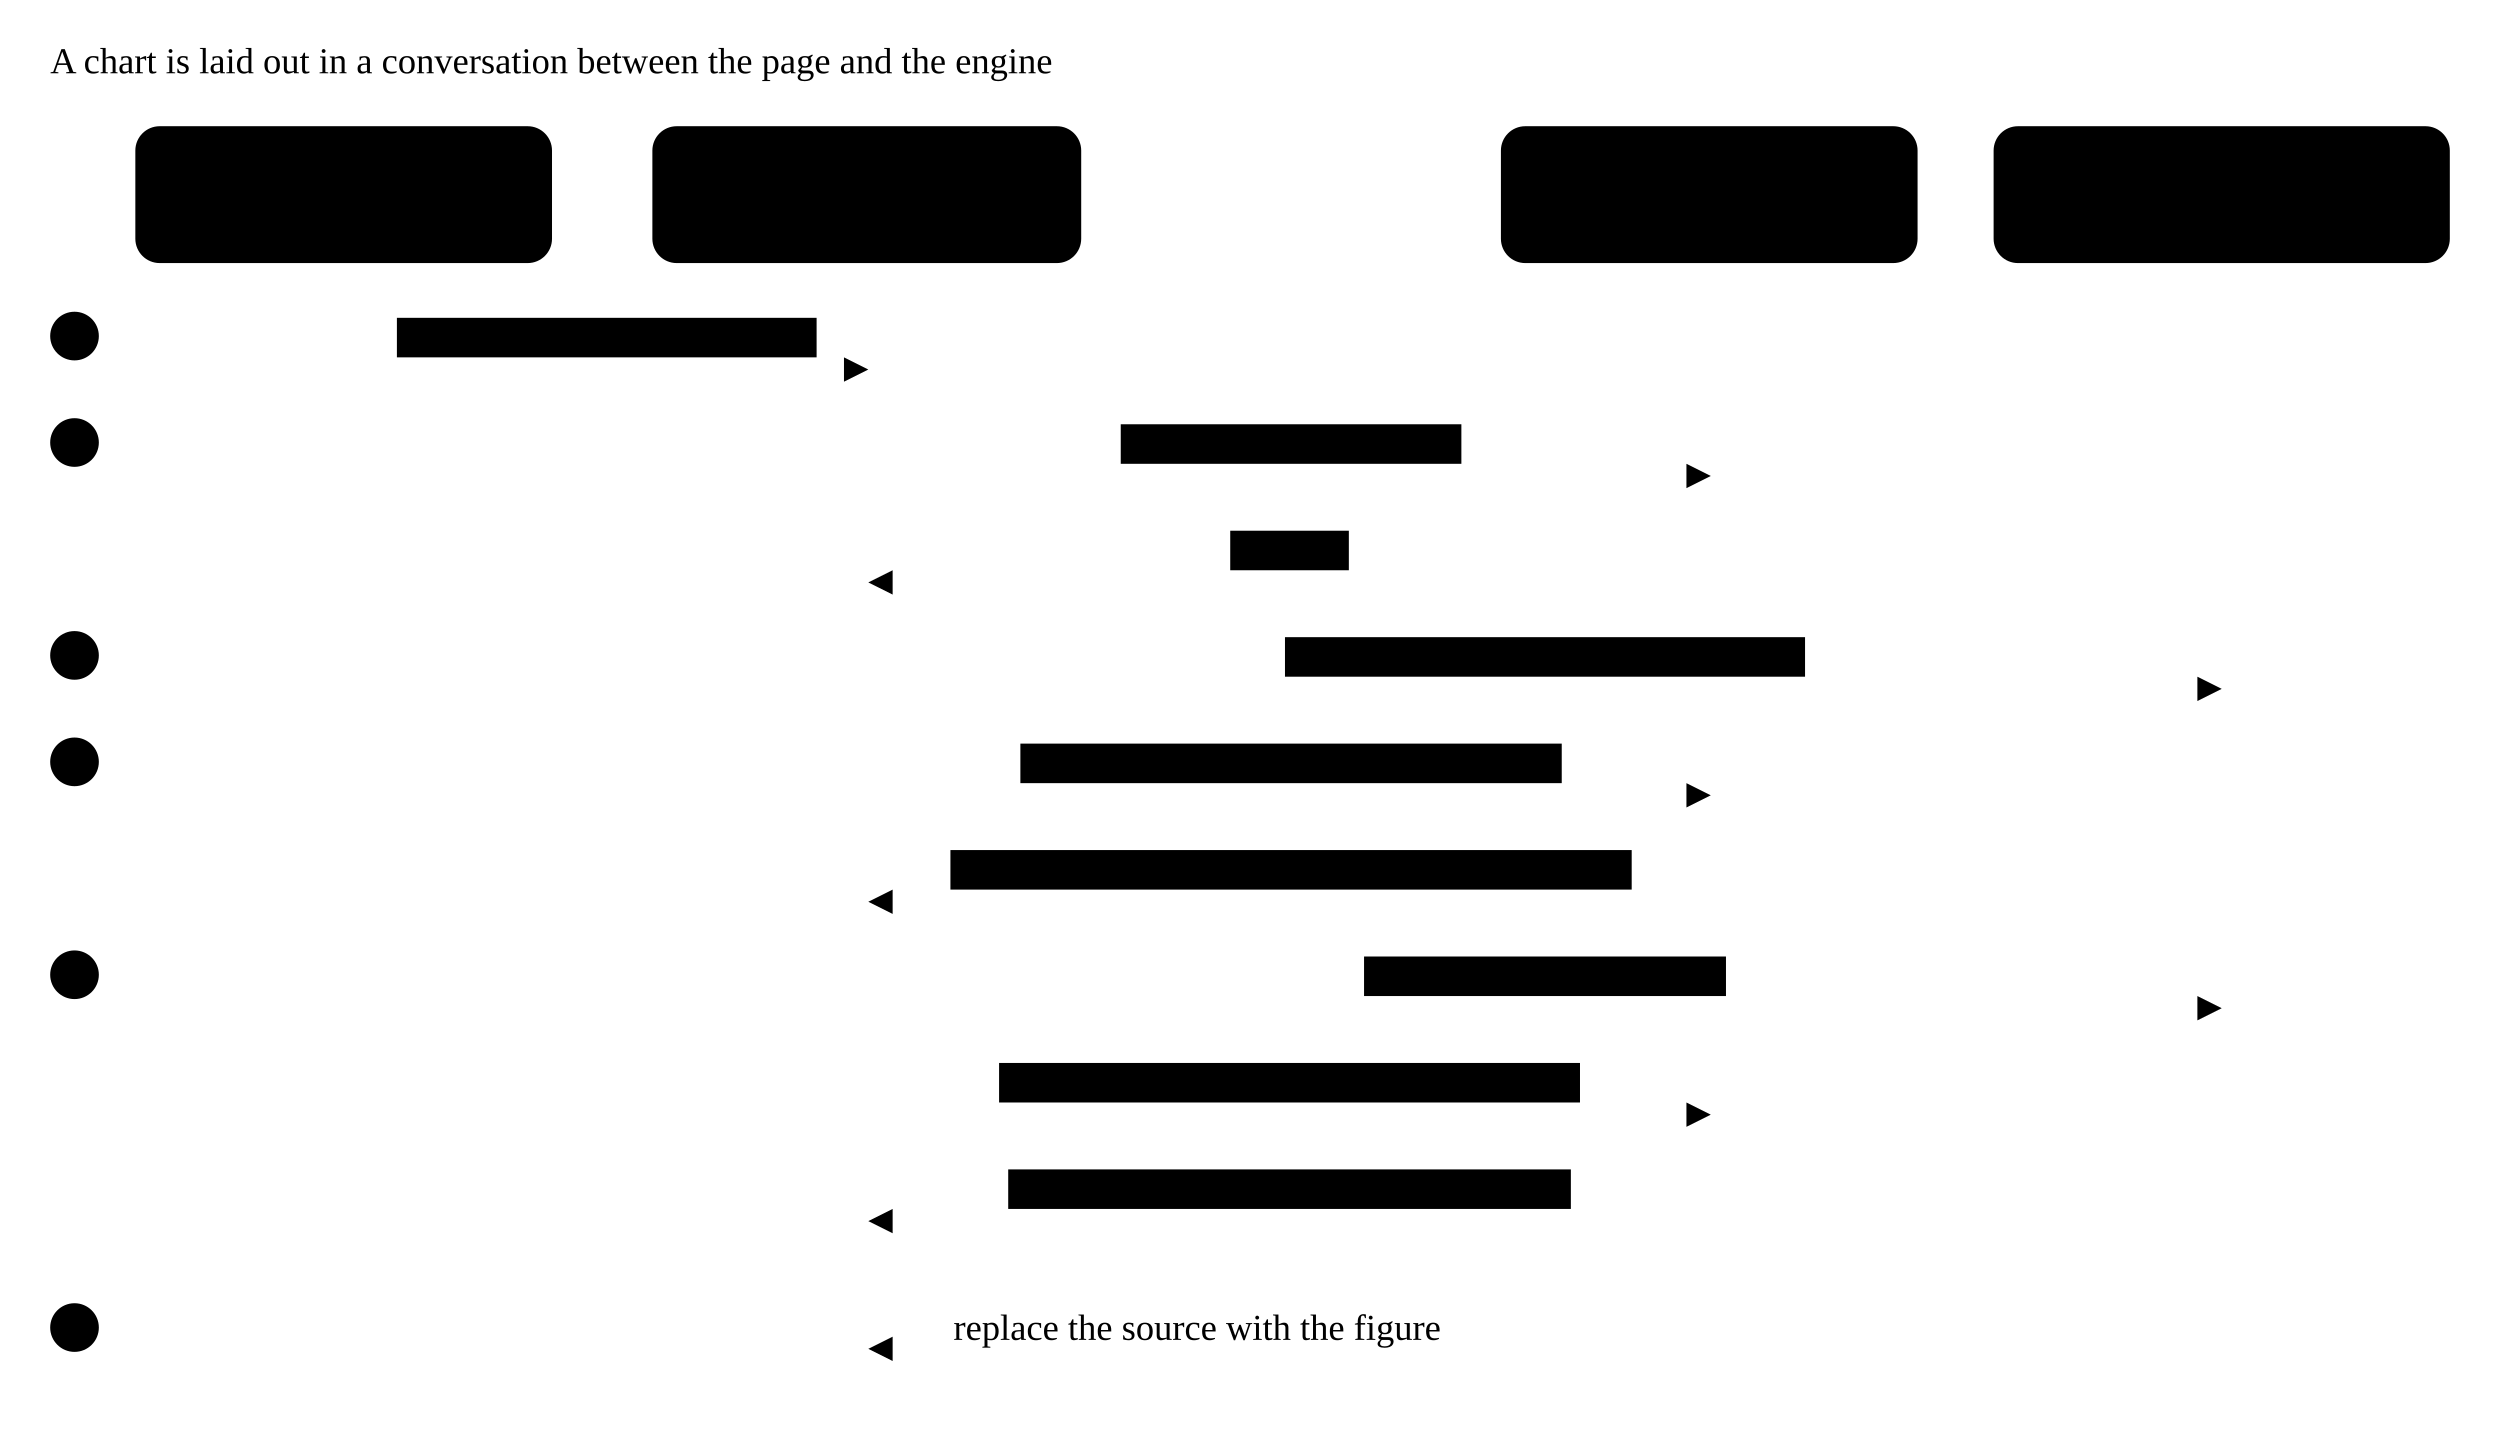
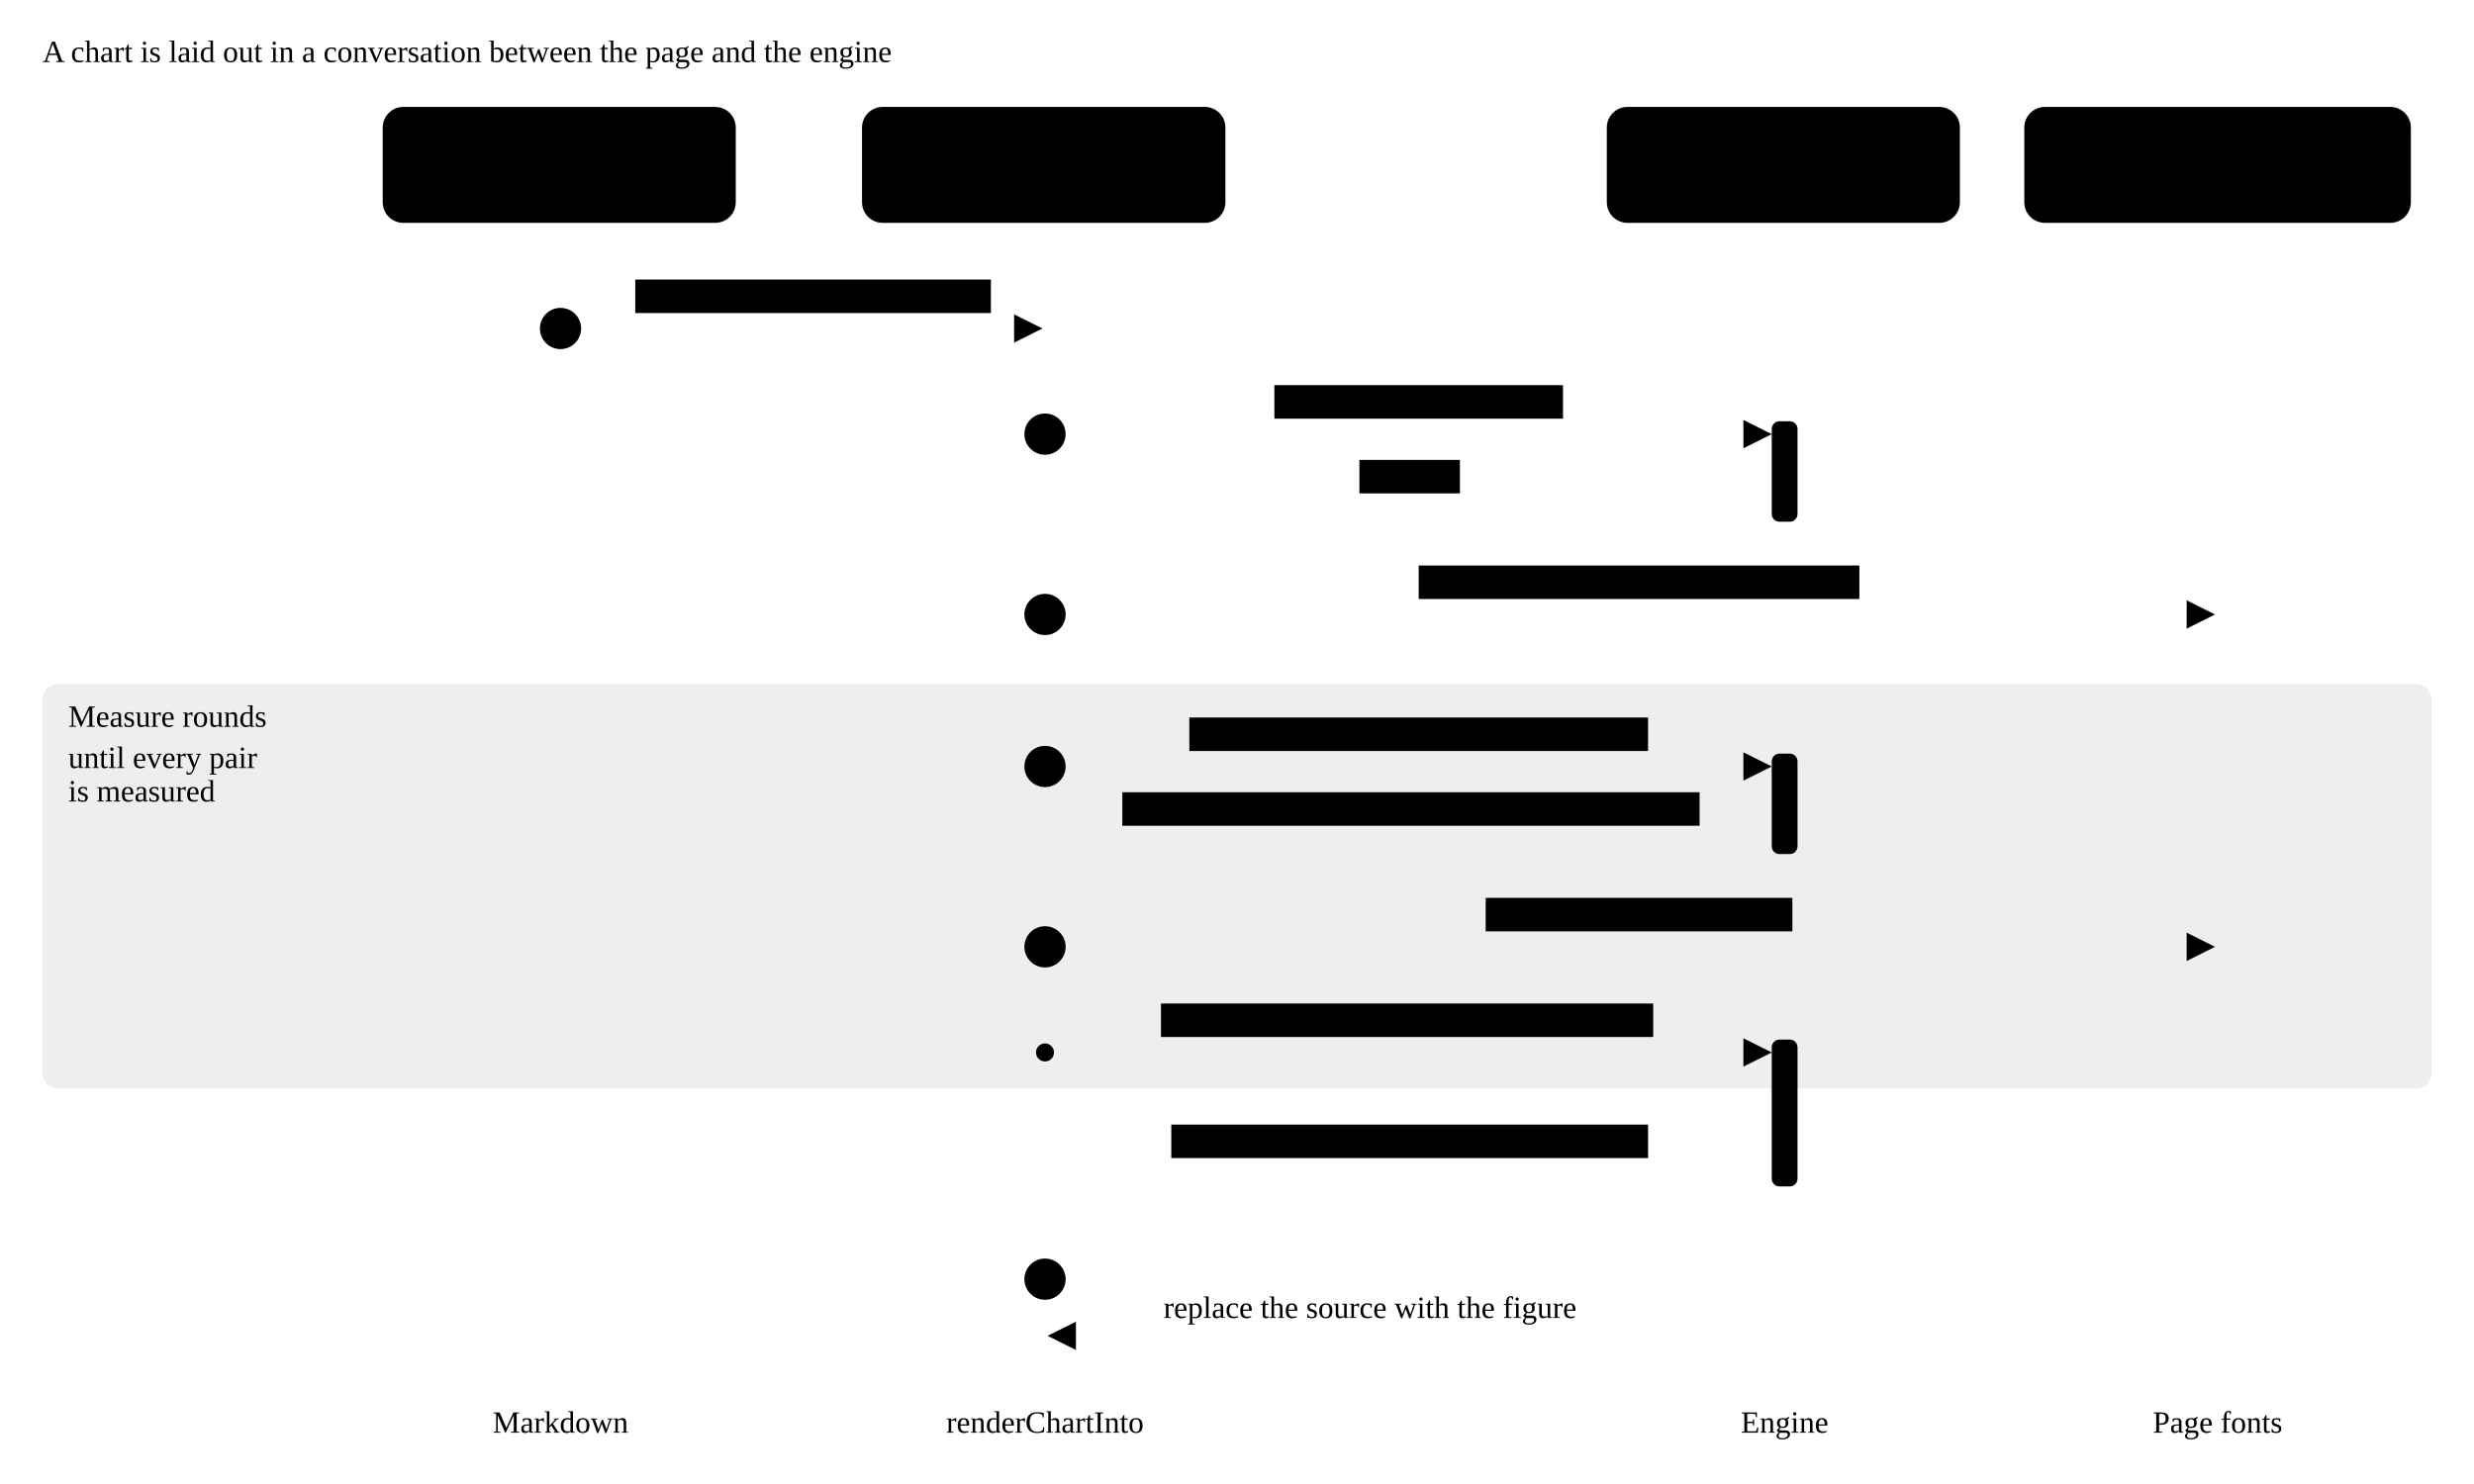
- <svg xmlns="http://www.w3.org/2000/svg" class="tugx-chart-svg" viewBox="0 0 822 471" width="822" height="471" aria-hidden="true">
+ <svg xmlns="http://www.w3.org/2000/svg" class="tugx-chart-svg" viewBox="0 0 960 576" width="960" height="576" aria-hidden="true">
  <g transform="translate(0.5 0.5)">
    <text x="16" y="16" class="tgt-title tgf-ink tge-fade" style="--tg-i:0" text-anchor="start" dominant-baseline="text-before-edge">A chart is laid out in a conversation between the page and the engine</text>
-     <path d="M113 86 L113 454" class="tgs-grid tge-fade" style="--tg-i:0" fill="none" stroke-width="1" stroke-dasharray="3 4" />
-     <path d="M285 86 L285 454" class="tgs-grid tge-fade" style="--tg-i:0" fill="none" stroke-width="1" stroke-dasharray="3 4" />
-     <path d="M562 86 L562 454" class="tgs-grid tge-fade" style="--tg-i:0" fill="none" stroke-width="1" stroke-dasharray="3 4" />
-     <path d="M730 86 L730 454" class="tgs-grid tge-fade" style="--tg-i:0" fill="none" stroke-width="1" stroke-dasharray="3 4" />
-     <path d="M52 41 L173 41 A8 8 0 0 1 181 49 L181 78 A8 8 0 0 1 173 86 L52 86 A8 8 0 0 1 44 78 L44 49 A8 8 0 0 1 52 41 Z" class="tgf-surface tge-fade" style="--tg-i:0" />
-     <path d="M52 41 L173 41 A8 8 0 0 1 181 49 L181 78 A8 8 0 0 1 173 86 L52 86 A8 8 0 0 1 44 78 L44 49 A8 8 0 0 1 52 41 Z" class="tgs-ink-muted tge-fade" style="--tg-i:0" fill="none" stroke-width="1" opacity="0.9" />
-     <text x="113" y="50" class="tgt-title tgf-ink tge-fade" style="--tg-i:0" text-anchor="middle" dominant-baseline="text-before-edge">Markdown</text>
-     <text x="113" y="66" class="tgt-value tgf-ink-muted tge-fade" style="--tg-i:0" text-anchor="middle" dominant-baseline="text-before-edge">block transformer</text>
-     <path d="M222 41 L347 41 A8 8 0 0 1 355 49 L355 78 A8 8 0 0 1 347 86 L222 86 A8 8 0 0 1 214 78 L214 49 A8 8 0 0 1 222 41 Z" class="tgf-surface tge-fade" style="--tg-i:0" />
-     <path d="M222 41 L347 41 A8 8 0 0 1 355 49 L355 78 A8 8 0 0 1 347 86 L222 86 A8 8 0 0 1 214 78 L214 49 A8 8 0 0 1 222 41 Z" class="tgs-ink-muted tge-fade" style="--tg-i:0" fill="none" stroke-width="1" opacity="0.9" />
-     <text x="285" y="50" class="tgt-title tgf-ink tge-fade" style="--tg-i:0" text-anchor="middle" dominant-baseline="text-before-edge">renderChartInto</text>
-     <text x="285" y="66" class="tgt-value tgf-ink-muted tge-fade" style="--tg-i:0" text-anchor="middle" dominant-baseline="text-before-edge">the one renderer</text>
-     <path d="M501 41 L622 41 A8 8 0 0 1 630 49 L630 78 A8 8 0 0 1 622 86 L501 86 A8 8 0 0 1 493 78 L493 49 A8 8 0 0 1 501 41 Z" class="tgf-surface tge-fade" style="--tg-i:0" />
-     <path d="M501 41 L622 41 A8 8 0 0 1 630 49 L630 78 A8 8 0 0 1 622 86 L501 86 A8 8 0 0 1 493 78 L493 49 A8 8 0 0 1 501 41 Z" class="tgs-ink-muted tge-fade" style="--tg-i:0" fill="none" stroke-width="1" opacity="0.9" />
-     <text x="562" y="50" class="tgt-title tgf-ink tge-fade" style="--tg-i:0" text-anchor="middle" dominant-baseline="text-before-edge">Engine</text>
-     <text x="562" y="66" class="tgt-value tgf-ink-muted tge-fade" style="--tg-i:0" text-anchor="middle" dominant-baseline="text-before-edge">tuggraphics, WASM</text>
-     <path d="M663 41 L797 41 A8 8 0 0 1 805 49 L805 78 A8 8 0 0 1 797 86 L663 86 A8 8 0 0 1 655 78 L655 49 A8 8 0 0 1 663 41 Z" class="tgf-surface tge-fade" style="--tg-i:0" />
-     <path d="M663 41 L797 41 A8 8 0 0 1 805 49 L805 78 A8 8 0 0 1 797 86 L663 86 A8 8 0 0 1 655 78 L655 49 A8 8 0 0 1 663 41 Z" class="tgs-ink-muted tge-fade" style="--tg-i:0" fill="none" stroke-width="1" opacity="0.9" />
-     <text x="730" y="50" class="tgt-title tgf-ink tge-fade" style="--tg-i:0" text-anchor="middle" dominant-baseline="text-before-edge">Page fonts</text>
-     <text x="730" y="66" class="tgt-value tgf-ink-muted tge-fade" style="--tg-i:0" text-anchor="middle" dominant-baseline="text-before-edge">role probes, canvas</text>
-     <path d="M32 110 A8 8 0 0 1 16 110 A8 8 0 0 1 32 110 Z" class="tgf-accent tge-fade" style="--tg-i:1" />
-     <text x="20.7" y="113.85" class="tgt-value tgf-surface tge-fade" style="--tg-i:1" text-anchor="start" dominant-baseline="alphabetic">1</text>
-     <path d="M130 104 L268 104 L268 117 L130 117 Z" class="tgf-surface tge-fade" style="--tg-i:1" />
-     <text x="199" y="110" class="tgt-value tgf-ink tge-fade" style="--tg-i:1" text-anchor="middle" dominant-baseline="central">fence closed: source</text>
-     <path d="M113 121 L277 121" class="tgs-ink tge-draw" style="--tg-i:1" fill="none" stroke-width="1.5" stroke-linecap="butt" stroke-linejoin="round" pathLength="1" />
-     <path d="M285 121 L277 125 L277 117 Z" class="tgf-ink tge-fade" style="--tg-i:1" />
-     <path d="M32 145 A8 8 0 0 1 16 145 A8 8 0 0 1 32 145 Z" class="tgf-accent tge-fade" style="--tg-i:2" />
-     <text x="20.7" y="148.85" class="tgt-value tgf-surface tge-fade" style="--tg-i:2" text-anchor="start" dominant-baseline="alphabetic">2</text>
-     <path d="M368 139 L480 139 L480 152 L368 152 Z" class="tgf-surface tge-fade" style="--tg-i:2" />
-     <text x="424" y="145" class="tgt-value tgf-ink tge-fade" style="--tg-i:2" text-anchor="middle" dominant-baseline="central">validate(source)</text>
-     <path d="M285 156 L554 156" class="tgs-ink tge-draw" style="--tg-i:2" fill="none" stroke-width="1.5" stroke-linecap="butt" stroke-linejoin="round" pathLength="1" />
-     <path d="M562 156 L554 160 L554 152 Z" class="tgf-ink tge-fade" style="--tg-i:2" />
-     <path d="M404 174 L443 174 L443 187 L404 187 Z" class="tgf-surface tge-fade" style="--tg-i:3" />
-     <text x="424" y="180" class="tgt-value tgf-ink-muted tge-fade" style="--tg-i:3" text-anchor="middle" dominant-baseline="central">valid</text>
-     <path d="M562 191 L293 191" class="tgs-ink-muted tge-fade" style="--tg-i:3" fill="none" stroke-width="1.5" stroke-dasharray="5 4" stroke-linecap="butt" stroke-linejoin="round" />
-     <path d="M285 191 L293 187 L293 195 Z" class="tgf-ink-muted tge-fade" style="--tg-i:3" />
-     <path d="M32 215 A8 8 0 0 1 16 215 A8 8 0 0 1 32 215 Z" class="tgf-accent tge-fade" style="--tg-i:4" />
-     <text x="20.7" y="218.85" class="tgt-value tgf-surface tge-fade" style="--tg-i:4" text-anchor="start" dominant-baseline="alphabetic">3</text>
-     <path d="M422 209 L593 209 L593 222 L422 222 Z" class="tgf-surface tge-fade" style="--tg-i:4" />
-     <text x="508" y="215" class="tgt-value tgf-ink tge-fade" style="--tg-i:4" text-anchor="middle" dominant-baseline="central">wait for each role's face</text>
-     <path d="M285 226 L722 226" class="tgs-ink tge-draw" style="--tg-i:4" fill="none" stroke-width="1.5" stroke-linecap="butt" stroke-linejoin="round" pathLength="1" />
-     <path d="M730 226 L722 230 L722 222 Z" class="tgf-ink tge-fade" style="--tg-i:4" />
-     <path d="M32 250 A8 8 0 0 1 16 250 A8 8 0 0 1 32 250 Z" class="tgf-accent tge-fade" style="--tg-i:5" />
-     <text x="20.7" y="253.85" class="tgt-value tgf-surface tge-fade" style="--tg-i:5" text-anchor="start" dominant-baseline="alphabetic">4</text>
-     <path d="M335 244 L513 244 L513 257 L335 257 Z" class="tgf-surface tge-fade" style="--tg-i:5" />
-     <text x="424" y="250" class="tgt-value tgf-ink tge-fade" style="--tg-i:5" text-anchor="middle" dominant-baseline="central">compile_round(source, { })</text>
-     <path d="M285 261 L554 261" class="tgs-ink tge-draw" style="--tg-i:5" fill="none" stroke-width="1.5" stroke-linecap="butt" stroke-linejoin="round" pathLength="1" />
-     <path d="M562 261 L554 265 L554 257 Z" class="tgf-ink tge-fade" style="--tg-i:5" />
-     <path d="M312 279 L536 279 L536 292 L312 292 Z" class="tgf-surface tge-fade" style="--tg-i:6" />
-     <text x="424" y="285" class="tgt-value tgf-ink-muted tge-fade" style="--tg-i:6" text-anchor="middle" dominant-baseline="central">measure: these (role, text) pairs</text>
-     <path d="M562 296 L293 296" class="tgs-ink-muted tge-fade" style="--tg-i:6" fill="none" stroke-width="1.5" stroke-dasharray="5 4" stroke-linecap="butt" stroke-linejoin="round" />
-     <path d="M285 296 L293 292 L293 300 Z" class="tgf-ink-muted tge-fade" style="--tg-i:6" />
-     <path d="M32 320 A8 8 0 0 1 16 320 A8 8 0 0 1 32 320 Z" class="tgf-accent tge-fade" style="--tg-i:7" />
-     <text x="20.7" y="323.85" class="tgt-value tgf-surface tge-fade" style="--tg-i:7" text-anchor="start" dominant-baseline="alphabetic">5</text>
-     <path d="M448 314 L567 314 L567 327 L448 327 Z" class="tgf-surface tge-fade" style="--tg-i:7" />
-     <text x="508" y="320" class="tgt-value tgf-ink tge-fade" style="--tg-i:7" text-anchor="middle" dominant-baseline="central">measure each pair</text>
-     <path d="M285 331 L722 331" class="tgs-ink tge-draw" style="--tg-i:7" fill="none" stroke-width="1.5" stroke-linecap="butt" stroke-linejoin="round" pathLength="1" />
-     <path d="M730 331 L722 335 L722 327 Z" class="tgf-ink tge-fade" style="--tg-i:7" />
-     <path d="M328 349 L519 349 L519 362 L328 362 Z" class="tgf-surface tge-fade" style="--tg-i:8" />
-     <text x="424" y="355" class="tgt-value tgf-ink tge-fade" style="--tg-i:8" text-anchor="middle" dominant-baseline="central">compile_round(source, table)</text>
-     <path d="M285 366 L554 366" class="tgs-ink tge-draw" style="--tg-i:8" fill="none" stroke-width="1.5" stroke-linecap="butt" stroke-linejoin="round" pathLength="1" />
-     <path d="M562 366 L554 370 L554 362 Z" class="tgf-ink tge-fade" style="--tg-i:8" />
-     <path d="M331 384 L516 384 L516 397 L331 397 Z" class="tgf-surface tge-fade" style="--tg-i:9" />
-     <text x="424" y="390" class="tgt-value tgf-ink-muted tge-fade" style="--tg-i:9" text-anchor="middle" dominant-baseline="central">done: svg, table, find text</text>
-     <path d="M562 401 L293 401" class="tgs-good tge-fade" style="--tg-i:9" fill="none" stroke-width="1.5" stroke-dasharray="5 4" stroke-linecap="butt" stroke-linejoin="round" />
-     <path d="M285 401 L293 397 L293 405 Z" class="tgf-good tge-fade" style="--tg-i:9" />
-     <path d="M32 436 A8 8 0 0 1 16 436 A8 8 0 0 1 32 436 Z" class="tgf-accent tge-fade" style="--tg-i:10" />
-     <text x="20.7" y="439.85" class="tgt-value tgf-surface tge-fade" style="--tg-i:10" text-anchor="start" dominant-baseline="alphabetic">6</text>
-     <path d="M285 429 L298 429 C305 429 305 429 305 436 L305 437 C305 443 305 443 299 443 L293 443" class="tgs-ink tge-draw" style="--tg-i:10" fill="none" stroke-width="1.5" stroke-linecap="butt" stroke-linejoin="round" pathLength="1" />
-     <path d="M285 443 L293 439 L293 447 Z" class="tgf-ink tge-fade" style="--tg-i:10" />
-     <text x="313" y="436" class="tgt-value tgf-ink tge-fade" style="--tg-i:10" text-anchor="start" dominant-baseline="central">replace the source with the figure</text>
-     <path class="tgh" d="M16 100.5 L805 100.5 L805 132 L16 132 Z" fill="none" pointer-events="all" data-row="0" />
-     <path class="tgh" d="M16 135.5 L805 135.5 L805 167 L16 167 Z" fill="none" pointer-events="all" data-row="1" />
-     <path class="tgh" d="M16 205.5 L805 205.5 L805 237 L16 237 Z" fill="none" pointer-events="all" data-row="2" />
-     <path class="tgh" d="M16 240.5 L805 240.5 L805 272 L16 272 Z" fill="none" pointer-events="all" data-row="3" />
-     <path class="tgh" d="M16 310.5 L805 310.5 L805 342 L16 342 Z" fill="none" pointer-events="all" data-row="4" />
-     <path class="tgh" d="M16 425 L805 425 L805 447 L16 447 Z" fill="none" pointer-events="all" data-row="5" />
+     <path d="M22 265 L937 265 A6 6 0 0 1 943 271 L943 416 A6 6 0 0 1 937 422 L22 422 A6 6 0 0 1 16 416 L16 271 A6 6 0 0 1 22 265 Z" class="tgf-ink-muted tge-fade" style="--tg-i:5" opacity="0.07" />
+     <text x="26" y="274" class="tgt-label tgf-ink tge-fade" style="--tg-i:5" text-anchor="start" dominant-baseline="text-before-edge">Measure rounds</text>
+     <text x="26" y="290" class="tgt-value tgf-ink-muted tge-fade" style="--tg-i:5" text-anchor="start" dominant-baseline="text-before-edge">until every pair</text>
+     <text x="26" y="303" class="tgt-value tgf-ink-muted tge-fade" style="--tg-i:5" text-anchor="start" dominant-baseline="text-before-edge">is measured</text>
+     <path d="M217 86 L217 542" class="tgs-ink-muted tge-fade" style="--tg-i:0" fill="none" stroke-width="1" stroke-dasharray="3 4" opacity="0.7" />
+     <path d="M156 41 L277 41 A8 8 0 0 1 285 49 L285 78 A8 8 0 0 1 277 86 L156 86 A8 8 0 0 1 148 78 L148 49 A8 8 0 0 1 156 41 Z" class="tgf-surface tge-fade" style="--tg-i:0" />
+     <path d="M156 41 L277 41 A8 8 0 0 1 285 49 L285 78 A8 8 0 0 1 277 86 L156 86 A8 8 0 0 1 148 78 L148 49 A8 8 0 0 1 156 41 Z" class="tgs-ink-muted tge-fade" style="--tg-i:0" fill="none" stroke-width="1" opacity="0.9" />
+     <text x="217" y="50" class="tgt-title tgf-ink tge-fade" style="--tg-i:0" text-anchor="middle" dominant-baseline="text-before-edge">Markdown</text>
+     <text x="217" y="66" class="tgt-value tgf-ink-muted tge-fade" style="--tg-i:0" text-anchor="middle" dominant-baseline="text-before-edge">block transformer</text>
+     <text x="217" y="548" class="tgt-value tgf-ink-muted tge-fade" style="--tg-i:10" text-anchor="middle" dominant-baseline="text-before-edge">Markdown</text>
+     <path d="M405 86 L405 542" class="tgs-ink-muted tge-fade" style="--tg-i:0" fill="none" stroke-width="1" stroke-dasharray="3 4" opacity="0.7" />
+     <path d="M342 41 L467 41 A8 8 0 0 1 475 49 L475 78 A8 8 0 0 1 467 86 L342 86 A8 8 0 0 1 334 78 L334 49 A8 8 0 0 1 342 41 Z" class="tgf-surface tge-fade" style="--tg-i:0" />
+     <path d="M342 41 L467 41 A8 8 0 0 1 475 49 L475 78 A8 8 0 0 1 467 86 L342 86 A8 8 0 0 1 334 78 L334 49 A8 8 0 0 1 342 41 Z" class="tgs-ink-muted tge-fade" style="--tg-i:0" fill="none" stroke-width="1" opacity="0.9" />
+     <text x="405" y="50" class="tgt-title tgf-ink tge-fade" style="--tg-i:0" text-anchor="middle" dominant-baseline="text-before-edge">renderChartInto</text>
+     <text x="405" y="66" class="tgt-value tgf-ink-muted tge-fade" style="--tg-i:0" text-anchor="middle" dominant-baseline="text-before-edge">the one renderer</text>
+     <text x="405" y="548" class="tgt-value tgf-ink-muted tge-fade" style="--tg-i:10" text-anchor="middle" dominant-baseline="text-before-edge">renderChartInto</text>
+     <path d="M692 86 L692 542" class="tgs-ink-muted tge-fade" style="--tg-i:0" fill="none" stroke-width="1" stroke-dasharray="3 4" opacity="0.7" />
+     <path d="M631 41 L752 41 A8 8 0 0 1 760 49 L760 78 A8 8 0 0 1 752 86 L631 86 A8 8 0 0 1 623 78 L623 49 A8 8 0 0 1 631 41 Z" class="tgf-surface tge-fade" style="--tg-i:0" />
+     <path d="M631 41 L752 41 A8 8 0 0 1 760 49 L760 78 A8 8 0 0 1 752 86 L631 86 A8 8 0 0 1 623 78 L623 49 A8 8 0 0 1 631 41 Z" class="tgs-ink-muted tge-fade" style="--tg-i:0" fill="none" stroke-width="1" opacity="0.9" />
+     <text x="692" y="50" class="tgt-title tgf-ink tge-fade" style="--tg-i:0" text-anchor="middle" dominant-baseline="text-before-edge">Engine</text>
+     <text x="692" y="66" class="tgt-value tgf-ink-muted tge-fade" style="--tg-i:0" text-anchor="middle" dominant-baseline="text-before-edge">tuggraphics, WASM</text>
+     <text x="692" y="548" class="tgt-value tgf-ink-muted tge-fade" style="--tg-i:10" text-anchor="middle" dominant-baseline="text-before-edge">Engine</text>
+     <path d="M860 86 L860 542" class="tgs-ink-muted tge-fade" style="--tg-i:0" fill="none" stroke-width="1" stroke-dasharray="3 4" opacity="0.7" />
+     <path d="M793 41 L927 41 A8 8 0 0 1 935 49 L935 78 A8 8 0 0 1 927 86 L793 86 A8 8 0 0 1 785 78 L785 49 A8 8 0 0 1 793 41 Z" class="tgf-surface tge-fade" style="--tg-i:0" />
+     <path d="M793 41 L927 41 A8 8 0 0 1 935 49 L935 78 A8 8 0 0 1 927 86 L793 86 A8 8 0 0 1 785 78 L785 49 A8 8 0 0 1 793 41 Z" class="tgs-ink-muted tge-fade" style="--tg-i:0" fill="none" stroke-width="1" opacity="0.9" />
+     <text x="860" y="50" class="tgt-title tgf-ink tge-fade" style="--tg-i:0" text-anchor="middle" dominant-baseline="text-before-edge">Page fonts</text>
+     <text x="860" y="66" class="tgt-value tgf-ink-muted tge-fade" style="--tg-i:0" text-anchor="middle" dominant-baseline="text-before-edge">role probes, canvas</text>
+     <text x="860" y="548" class="tgt-value tgf-ink-muted tge-fade" style="--tg-i:10" text-anchor="middle" dominant-baseline="text-before-edge">Page fonts</text>
+     <path d="M690 163 L694 163 A3 3 0 0 1 697 166 L697 199 A3 3 0 0 1 694 202 L690 202 A3 3 0 0 1 687 199 L687 166 A3 3 0 0 1 690 163 Z" class="tgf-surface tge-fade" style="--tg-i:2" />
+     <path d="M690 163 L694 163 A3 3 0 0 1 697 166 L697 199 A3 3 0 0 1 694 202 L690 202 A3 3 0 0 1 687 199 L687 166 A3 3 0 0 1 690 163 Z" class="tgs-ink-muted tge-fade" style="--tg-i:2" fill="none" stroke-width="1" opacity="0.9" />
+     <path d="M690 292 L694 292 A3 3 0 0 1 697 295 L697 328 A3 3 0 0 1 694 331 L690 331 A3 3 0 0 1 687 328 L687 295 A3 3 0 0 1 690 292 Z" class="tgf-surface tge-fade" style="--tg-i:5" />
+     <path d="M690 292 L694 292 A3 3 0 0 1 697 295 L697 328 A3 3 0 0 1 694 331 L690 331 A3 3 0 0 1 687 328 L687 295 A3 3 0 0 1 690 292 Z" class="tgs-ink-muted tge-fade" style="--tg-i:5" fill="none" stroke-width="1" opacity="0.9" />
+     <path d="M690 403 L694 403 A3 3 0 0 1 697 406 L697 457 A3 3 0 0 1 694 460 L690 460 A3 3 0 0 1 687 457 L687 406 A3 3 0 0 1 690 403 Z" class="tgf-surface tge-fade" style="--tg-i:8" />
+     <path d="M690 403 L694 403 A3 3 0 0 1 697 406 L697 457 A3 3 0 0 1 694 460 L690 460 A3 3 0 0 1 687 457 L687 406 A3 3 0 0 1 690 403 Z" class="tgs-ink-muted tge-fade" style="--tg-i:8" fill="none" stroke-width="1" opacity="0.9" />
+     <path d="M246 108 L384 108 L384 121 L246 121 Z" class="tgf-surface tge-fade" style="--tg-i:1" />
+     <text x="315" y="120" class="tgt-value tgf-ink tge-fade" style="--tg-i:1" text-anchor="middle" dominant-baseline="text-after-edge">fence closed: source</text>
+     <path d="M225 127 L394 127" class="tgs-ink tge-draw" style="--tg-i:1" fill="none" stroke-width="2" stroke-linecap="butt" stroke-linejoin="round" pathLength="1" />
+     <path d="M404 127 L393 132.5 L393 121.5 Z" class="tgf-ink tge-fade" style="--tg-i:1" />
+     <path d="M225 127 A8 8 0 0 1 209 127 A8 8 0 0 1 225 127 Z" class="tgf-accent tge-fade" style="--tg-i:1" />
+     <text x="213.7" y="130.85" class="tgt-value tgf-surface tge-fade" style="--tg-i:1" text-anchor="start" dominant-baseline="alphabetic">1</text>
+     <path d="M494 149 L606 149 L606 162 L494 162 Z" class="tgf-surface tge-fade" style="--tg-i:2" />
+     <text x="550" y="161" class="tgt-value tgf-ink tge-fade" style="--tg-i:2" text-anchor="middle" dominant-baseline="text-after-edge">validate(source)</text>
+     <path d="M413 168 L677 168" class="tgs-ink tge-draw" style="--tg-i:2" fill="none" stroke-width="2" stroke-linecap="butt" stroke-linejoin="round" pathLength="1" />
+     <path d="M687 168 L676 173.5 L676 162.5 Z" class="tgf-ink tge-fade" style="--tg-i:2" />
+     <path d="M413 168 A8 8 0 0 1 397 168 A8 8 0 0 1 413 168 Z" class="tgf-accent tge-fade" style="--tg-i:2" />
+     <text x="401.7" y="171.85" class="tgt-value tgf-surface tge-fade" style="--tg-i:2" text-anchor="start" dominant-baseline="alphabetic">2</text>
+     <path d="M527 178 L566 178 L566 191 L527 191 Z" class="tgf-surface tge-fade" style="--tg-i:3" />
+     <text x="547" y="190" class="tgt-value tgf-ink-muted tge-fade" style="--tg-i:3" text-anchor="middle" dominant-baseline="text-after-edge">valid</text>
+     <path d="M687 197 L406 197" class="tgs-ink tge-fade" style="--tg-i:3" fill="none" stroke-width="1.5" stroke-dasharray="6 4" stroke-linecap="butt" stroke-linejoin="round" />
+     <path d="M417 191.5 L406 197 L417 202.5" class="tgs-ink tge-fade" style="--tg-i:3" fill="none" stroke-width="1.5" stroke-linecap="round" stroke-linejoin="round" />
+     <path d="M550 219 L721 219 L721 232 L550 232 Z" class="tgf-surface tge-fade" style="--tg-i:4" />
+     <text x="636" y="231" class="tgt-value tgf-ink tge-fade" style="--tg-i:4" text-anchor="middle" dominant-baseline="text-after-edge">wait for each role's face</text>
+     <path d="M413 238 L849 238" class="tgs-ink tge-draw" style="--tg-i:4" fill="none" stroke-width="2" stroke-linecap="butt" stroke-linejoin="round" pathLength="1" />
+     <path d="M859 238 L848 243.5 L848 232.5 Z" class="tgf-ink tge-fade" style="--tg-i:4" />
+     <path d="M413 238 A8 8 0 0 1 397 238 A8 8 0 0 1 413 238 Z" class="tgf-accent tge-fade" style="--tg-i:4" />
+     <text x="401.7" y="241.85" class="tgt-value tgf-surface tge-fade" style="--tg-i:4" text-anchor="start" dominant-baseline="alphabetic">3</text>
+     <path d="M461 278 L639 278 L639 291 L461 291 Z" class="tgf-surface tge-fade" style="--tg-i:5" />
+     <text x="550" y="290" class="tgt-value tgf-ink tge-fade" style="--tg-i:5" text-anchor="middle" dominant-baseline="text-after-edge">compile_round(source, { })</text>
+     <path d="M413 297 L677 297" class="tgs-ink tge-draw" style="--tg-i:5" fill="none" stroke-width="2" stroke-linecap="butt" stroke-linejoin="round" pathLength="1" />
+     <path d="M687 297 L676 302.5 L676 291.5 Z" class="tgf-ink tge-fade" style="--tg-i:5" />
+     <path d="M413 297 A8 8 0 0 1 397 297 A8 8 0 0 1 413 297 Z" class="tgf-accent tge-fade" style="--tg-i:5" />
+     <text x="401.7" y="300.85" class="tgt-value tgf-surface tge-fade" style="--tg-i:5" text-anchor="start" dominant-baseline="alphabetic">4</text>
+     <path d="M435 307 L659 307 L659 320 L435 320 Z" class="tgf-surface tge-fade" style="--tg-i:6" />
+     <text x="547" y="319" class="tgt-value tgf-ink-muted tge-fade" style="--tg-i:6" text-anchor="middle" dominant-baseline="text-after-edge">measure: these (role, text) pairs</text>
+     <path d="M687 326 L406 326" class="tgs-ink tge-fade" style="--tg-i:6" fill="none" stroke-width="1.5" stroke-dasharray="6 4" stroke-linecap="butt" stroke-linejoin="round" />
+     <path d="M417 320.5 L406 326 L417 331.5" class="tgs-ink tge-fade" style="--tg-i:6" fill="none" stroke-width="1.5" stroke-linecap="round" stroke-linejoin="round" />
+     <path d="M576 348 L695 348 L695 361 L576 361 Z" class="tgf-surface tge-fade" style="--tg-i:7" />
+     <text x="636" y="360" class="tgt-value tgf-ink tge-fade" style="--tg-i:7" text-anchor="middle" dominant-baseline="text-after-edge">measure each pair</text>
+     <path d="M413 367 L849 367" class="tgs-ink tge-draw" style="--tg-i:7" fill="none" stroke-width="2" stroke-linecap="butt" stroke-linejoin="round" pathLength="1" />
+     <path d="M859 367 L848 372.5 L848 361.5 Z" class="tgf-ink tge-fade" style="--tg-i:7" />
+     <path d="M413 367 A8 8 0 0 1 397 367 A8 8 0 0 1 413 367 Z" class="tgf-accent tge-fade" style="--tg-i:7" />
+     <text x="401.7" y="370.85" class="tgt-value tgf-surface tge-fade" style="--tg-i:7" text-anchor="start" dominant-baseline="alphabetic">5</text>
+     <path d="M450 389 L641 389 L641 402 L450 402 Z" class="tgf-surface tge-fade" style="--tg-i:8" />
+     <text x="546" y="401" class="tgt-value tgf-ink tge-fade" style="--tg-i:8" text-anchor="middle" dominant-baseline="text-after-edge">compile_round(source, table)</text>
+     <path d="M405 408 L677 408" class="tgs-ink tge-draw" style="--tg-i:8" fill="none" stroke-width="2" stroke-linecap="butt" stroke-linejoin="round" pathLength="1" />
+     <path d="M687 408 L676 413.5 L676 402.5 Z" class="tgf-ink tge-fade" style="--tg-i:8" />
+     <path d="M408.5 408 A3.5 3.5 0 0 1 401.5 408 A3.5 3.5 0 0 1 408.5 408 Z" class="tgf-ink tge-fade" style="--tg-i:8" />
+     <path d="M454 436 L639 436 L639 449 L454 449 Z" class="tgf-surface tge-fade" style="--tg-i:9" />
+     <text x="547" y="448" class="tgt-value tgf-good tge-fade" style="--tg-i:9" text-anchor="middle" dominant-baseline="text-after-edge">done: svg, table, find text</text>
+     <path d="M687 455 L406 455" class="tgs-good tge-fade" style="--tg-i:9" fill="none" stroke-width="1.5" stroke-dasharray="6 4" stroke-linecap="butt" stroke-linejoin="round" />
+     <path d="M417 449.5 L406 455 L417 460.5" class="tgs-good tge-fade" style="--tg-i:9" fill="none" stroke-width="1.5" stroke-linecap="round" stroke-linejoin="round" />
+     <path d="M413 496 L431 496 C439 496 439 496 439 504 L439 510 C439 518 439 518 431 518 L416 518" class="tgs-ink tge-draw" style="--tg-i:10" fill="none" stroke-width="2" stroke-linecap="butt" stroke-linejoin="round" pathLength="1" />
+     <path d="M406 518 L417 512.5 L417 523.5 Z" class="tgf-ink tge-fade" style="--tg-i:10" />
+     <path d="M413 496 A8 8 0 0 1 397 496 A8 8 0 0 1 413 496 Z" class="tgf-accent tge-fade" style="--tg-i:10" />
+     <text x="401.7" y="499.85" class="tgt-value tgf-surface tge-fade" style="--tg-i:10" text-anchor="start" dominant-baseline="alphabetic">6</text>
+     <text x="451" y="507" class="tgt-value tgf-ink tge-fade" style="--tg-i:10" text-anchor="start" dominant-baseline="central">replace the source with the figure</text>
+     <path class="tgh" d="M16 105 L943 105 L943 139 L16 139 Z" fill="none" pointer-events="all" data-row="0" />
+     <path class="tgh" d="M16 146 L943 146 L943 180 L16 180 Z" fill="none" pointer-events="all" data-row="1" />
+     <path class="tgh" d="M16 216 L943 216 L943 250 L16 250 Z" fill="none" pointer-events="all" data-row="2" />
+     <path class="tgh" d="M16 275 L943 275 L943 309 L16 309 Z" fill="none" pointer-events="all" data-row="3" />
+     <path class="tgh" d="M16 345 L943 345 L943 379 L16 379 Z" fill="none" pointer-events="all" data-row="4" />
+     <path class="tgh" d="M16 474 L943 474 L943 530 L16 530 Z" fill="none" pointer-events="all" data-row="5" />
  </g>
</svg>
